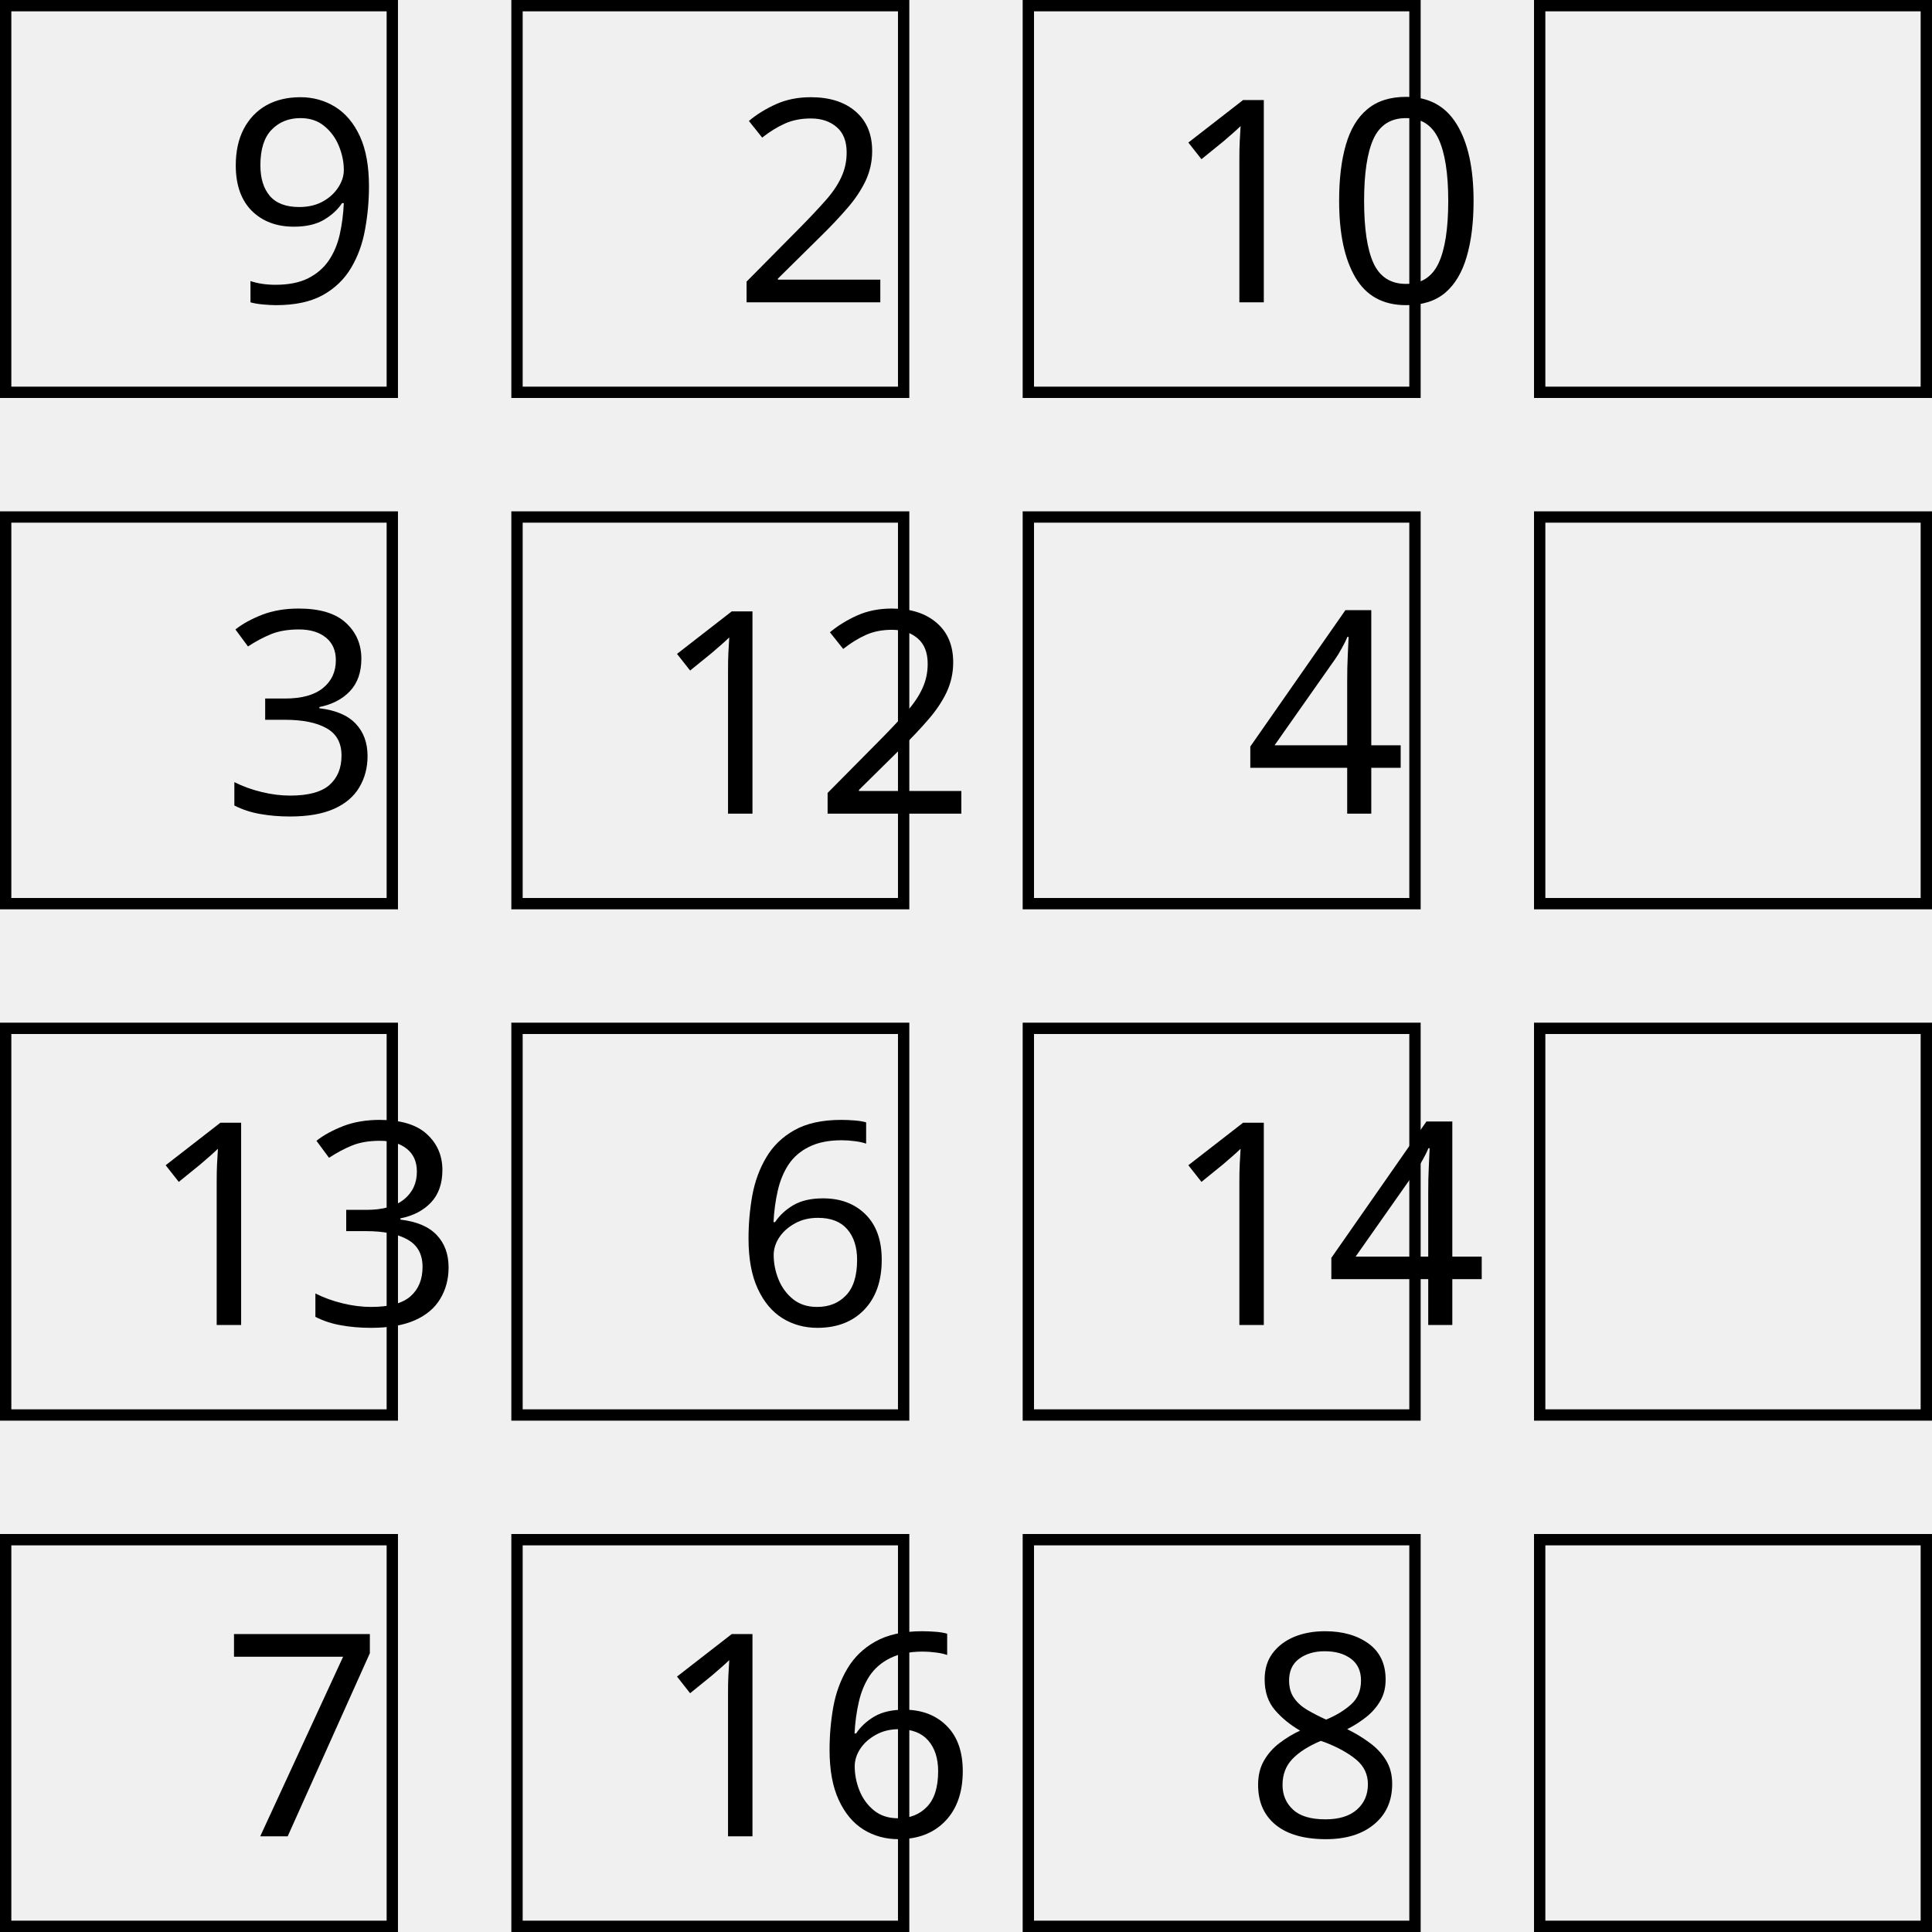
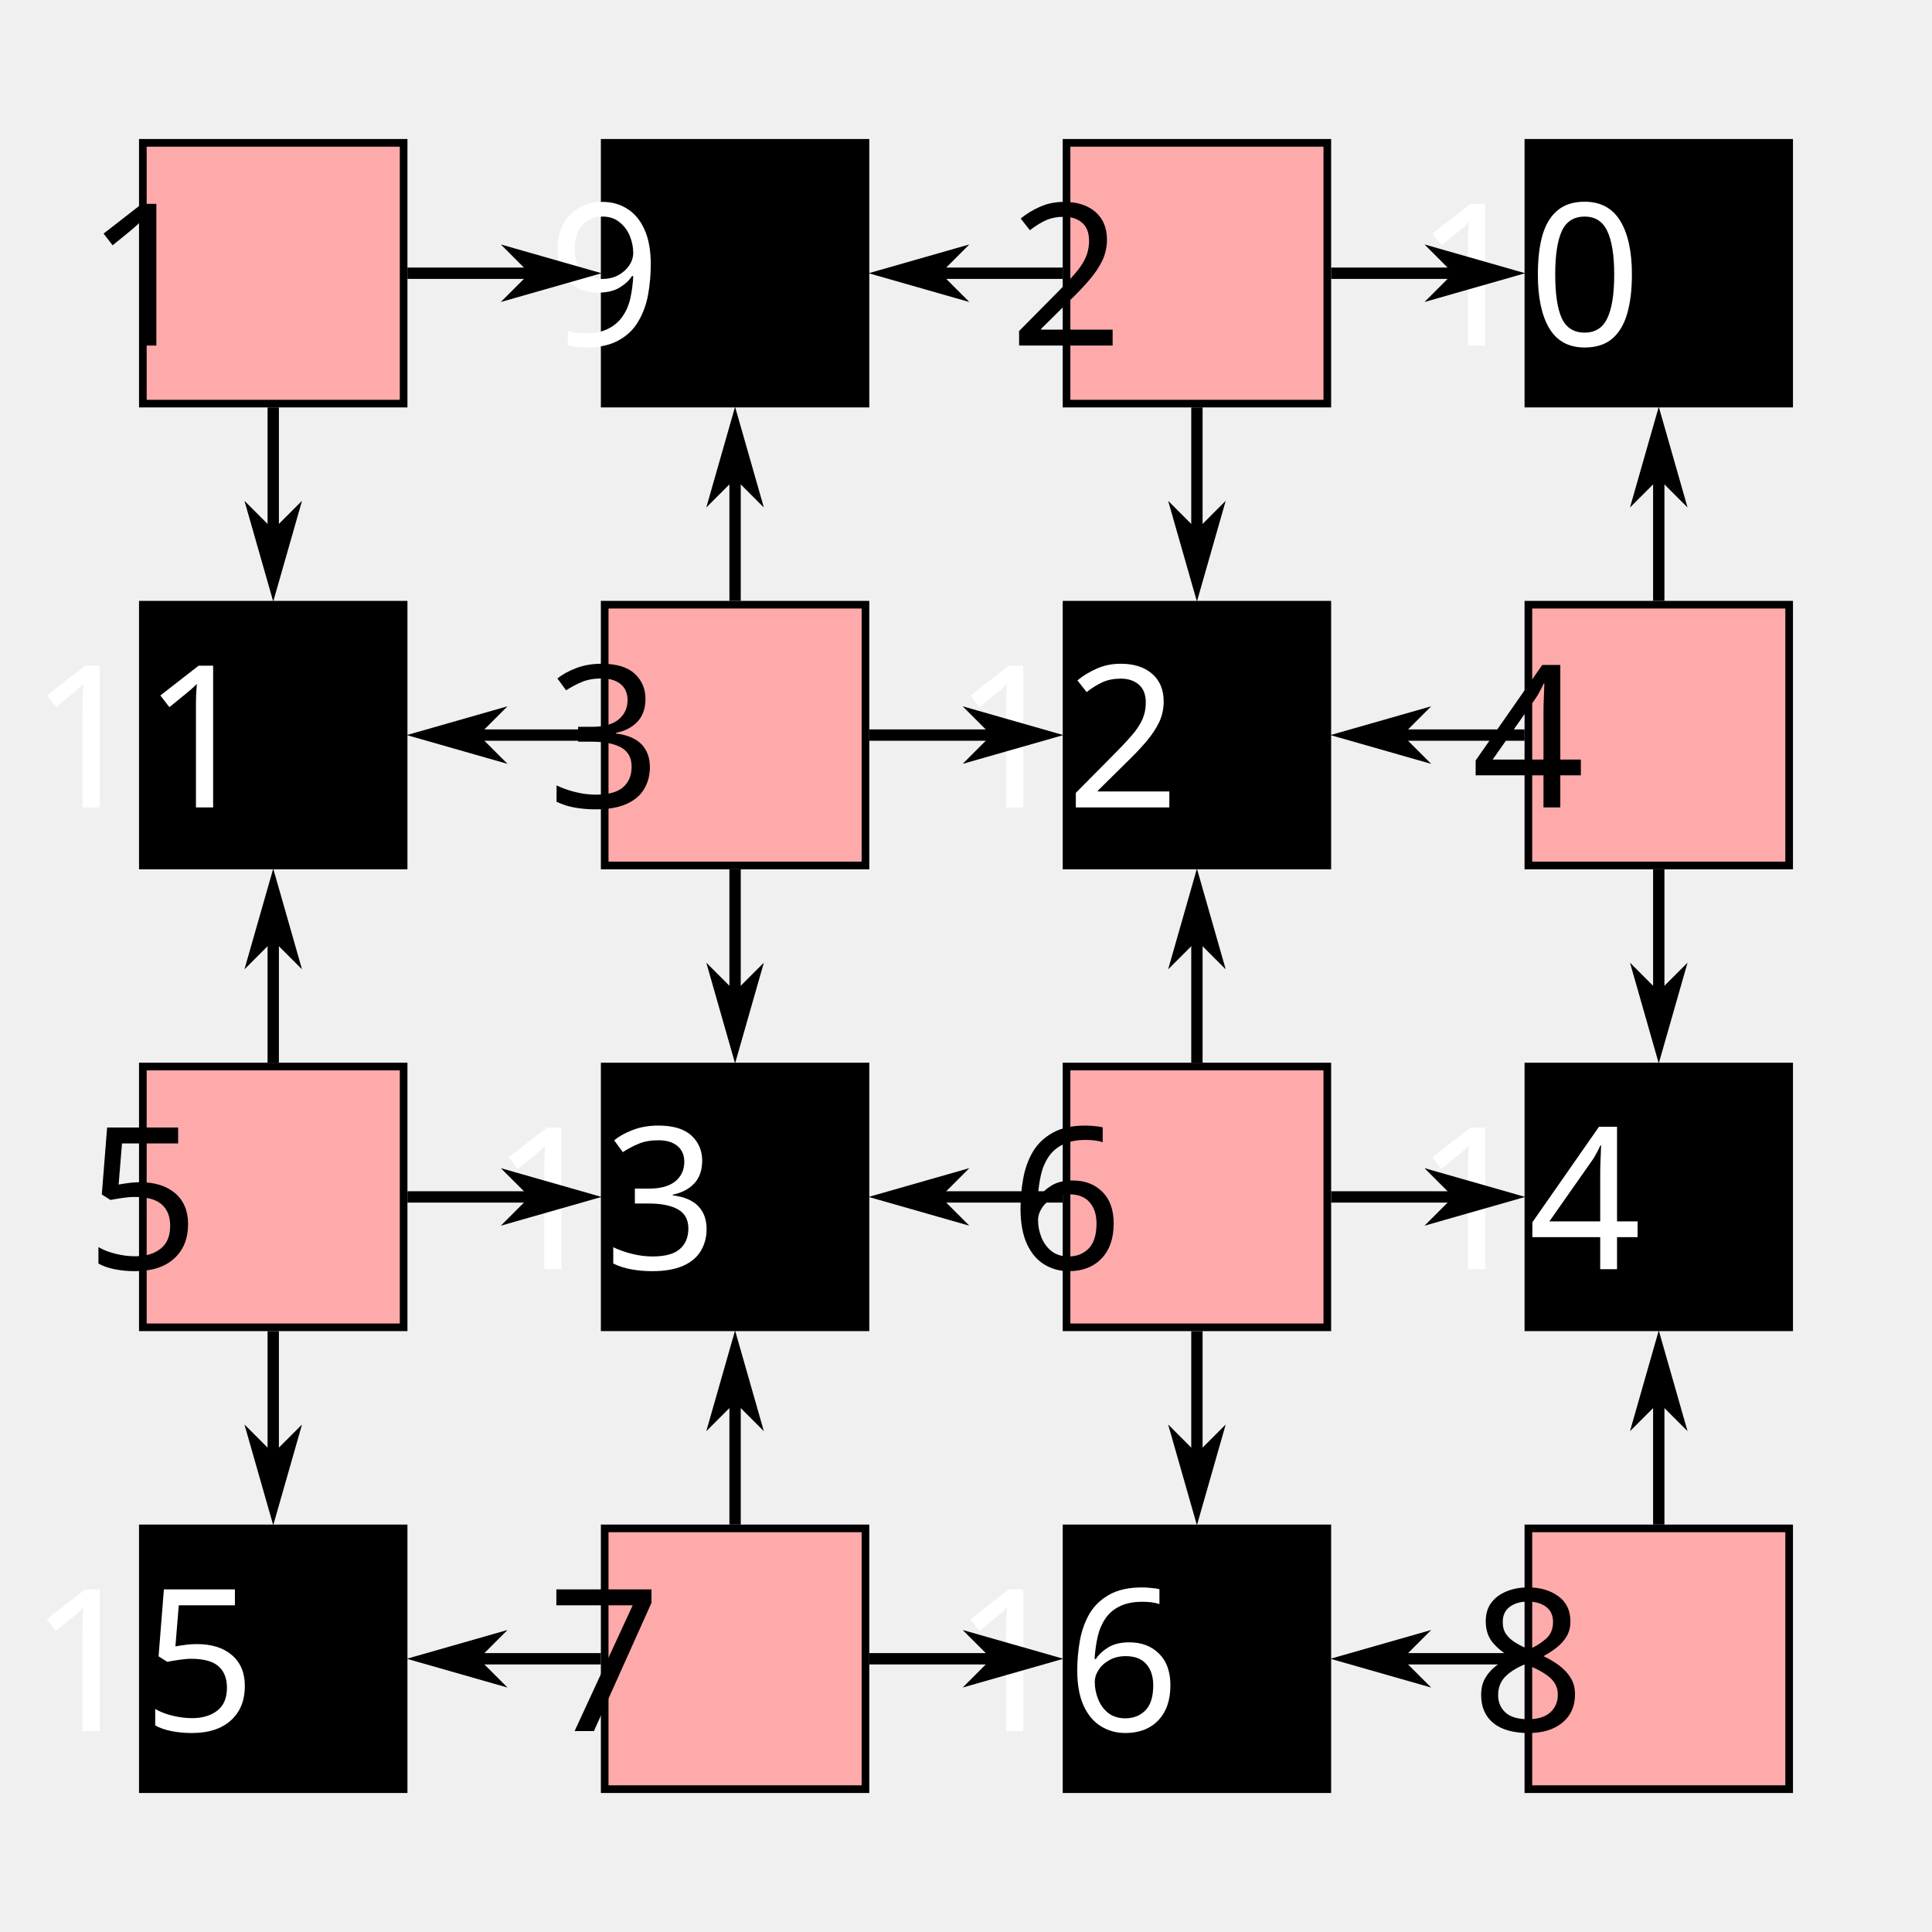
<svg xmlns="http://www.w3.org/2000/svg" width="48.099mm" height="48.099mm" viewBox="0 0 170.429 170.429" id="svg2" version="1.1">
-   <defs id="defs4" />
-   <g id="layer1" transform="translate(-1051.748,-187.6136)">
-     <g id="g4539" transform="translate(1004.299,119.8389)">
-       <g id="g4541" transform="translate(1e-4,-5.026812)">
-         <g transform="translate(-13.13719,-6.912413)" id="g4543">
-           <rect style="opacity:1;fill:none;fill-opacity:1;stroke:#000000;stroke-width:1;stroke-linecap:round;stroke-miterlimit:4;stroke-dasharray:none;stroke-dashoffset:0;stroke-opacity:1" id="rect4545" width="34.107" height="34.107" x="61.086" y="80.214" />
-           <text xml:space="preserve" style="font-style:normal;font-weight:normal;font-size:25px;line-height:125%;font-family:Sans;text-align:center;letter-spacing:0px;word-spacing:0px;text-anchor:middle;fill:#000000;fill-opacity:1;stroke:none;stroke-width:1px;stroke-linecap:butt;stroke-linejoin:miter;stroke-opacity:1" x="77.926" y="106.38" id="text4547">
-             <tspan id="tspan4549" x="77.926" y="106.38">1</tspan>
-           </text>
-         </g>
-         <g transform="translate(31.96995,-6.912413)" id="g4551">
-           <rect y="80.214" x="61.086" height="34.107" width="34.107" id="rect4553" style="opacity:1;fill:none;fill-opacity:1;stroke:#000000;stroke-width:1;stroke-linecap:round;stroke-miterlimit:4;stroke-dasharray:none;stroke-dashoffset:0;stroke-opacity:1" />
-           <text id="text4555" y="106.38" x="77.926" style="font-style:normal;font-weight:normal;font-size:25px;line-height:125%;font-family:Sans;text-align:center;letter-spacing:0px;word-spacing:0px;text-anchor:middle;fill:#000000;fill-opacity:1;stroke:none;stroke-width:1px;stroke-linecap:butt;stroke-linejoin:miter;stroke-opacity:1" xml:space="preserve">
-             <tspan y="106.38" x="77.926" id="tspan4557">9</tspan>
-           </text>
-         </g>
-         <g id="g4559" transform="translate(77.07709,-6.912413)">
-           <rect style="opacity:1;fill:none;fill-opacity:1;stroke:#000000;stroke-width:1;stroke-linecap:round;stroke-miterlimit:4;stroke-dasharray:none;stroke-dashoffset:0;stroke-opacity:1" id="rect4561" width="34.107" height="34.107" x="61.086" y="80.214" />
-           <text xml:space="preserve" style="font-style:normal;font-weight:normal;font-size:25px;line-height:125%;font-family:Sans;text-align:center;letter-spacing:0px;word-spacing:0px;text-anchor:middle;fill:#000000;fill-opacity:1;stroke:none;stroke-width:1px;stroke-linecap:butt;stroke-linejoin:miter;stroke-opacity:1" x="77.926" y="106.38" id="text4563">
-             <tspan id="tspan4565" x="77.926" y="106.38">2</tspan>
-           </text>
-         </g>
-         <g transform="translate(122.1842,-6.912413)" id="g4567">
-           <rect y="80.214" x="61.086" height="34.107" width="34.107" id="rect4569" style="opacity:1;fill:none;fill-opacity:1;stroke:#000000;stroke-width:1;stroke-linecap:round;stroke-miterlimit:4;stroke-dasharray:none;stroke-dashoffset:0;stroke-opacity:1" />
-           <text id="text4571" y="106.38" x="77.926" style="font-style:normal;font-weight:normal;font-size:25px;line-height:125%;font-family:Sans;text-align:center;letter-spacing:0px;word-spacing:0px;text-anchor:middle;fill:#000000;fill-opacity:1;stroke:none;stroke-width:1px;stroke-linecap:butt;stroke-linejoin:miter;stroke-opacity:1" xml:space="preserve">
-             <tspan y="106.38" x="77.926" id="tspan4573">10</tspan>
-           </text>
-         </g>
-       </g>
-       <g id="g4575" transform="translate(-1.63378,-2.169669)">
-         <g id="g4577" transform="translate(-11.50331,35.33769)">
-           <rect style="opacity:1;fill:none;fill-opacity:1;stroke:#000000;stroke-width:1;stroke-linecap:round;stroke-miterlimit:4;stroke-dasharray:none;stroke-dashoffset:0;stroke-opacity:1" id="rect4579" width="34.107" height="34.107" x="61.086" y="80.214" />
-           <text xml:space="preserve" style="font-style:normal;font-weight:normal;font-size:25px;line-height:125%;font-family:Sans;text-align:center;letter-spacing:0px;word-spacing:0px;text-anchor:middle;fill:#000000;fill-opacity:1;stroke:none;stroke-width:1px;stroke-linecap:butt;stroke-linejoin:miter;stroke-opacity:1" x="77.926" y="106.38" id="text4581">
-             <tspan id="tspan4583" x="77.926" y="106.38">11</tspan>
-           </text>
-         </g>
-         <g transform="translate(33.60383,35.33769)" id="g4585">
-           <rect y="80.214" x="61.086" height="34.107" width="34.107" id="rect4587" style="opacity:1;fill:none;fill-opacity:1;stroke:#000000;stroke-width:1;stroke-linecap:round;stroke-miterlimit:4;stroke-dasharray:none;stroke-dashoffset:0;stroke-opacity:1" />
-           <text id="text4589" y="106.38" x="77.926" style="font-style:normal;font-weight:normal;font-size:25px;line-height:125%;font-family:Sans;text-align:center;letter-spacing:0px;word-spacing:0px;text-anchor:middle;fill:#000000;fill-opacity:1;stroke:none;stroke-width:1px;stroke-linecap:butt;stroke-linejoin:miter;stroke-opacity:1" xml:space="preserve">
-             <tspan y="106.38" x="77.926" id="tspan4591">3</tspan>
-           </text>
-         </g>
-         <g transform="translate(123.8181,35.33769)" id="g4593">
-           <rect y="80.214" x="61.086" height="34.107" width="34.107" id="rect4595" style="opacity:1;fill:none;fill-opacity:1;stroke:#000000;stroke-width:1;stroke-linecap:round;stroke-miterlimit:4;stroke-dasharray:none;stroke-dashoffset:0;stroke-opacity:1" />
-           <text id="text4597" y="106.38" x="77.926" style="font-style:normal;font-weight:normal;font-size:25px;line-height:125%;font-family:Sans;text-align:center;letter-spacing:0px;word-spacing:0px;text-anchor:middle;fill:#000000;fill-opacity:1;stroke:none;stroke-width:1px;stroke-linecap:butt;stroke-linejoin:miter;stroke-opacity:1" xml:space="preserve">
-             <tspan y="106.38" x="77.926" id="tspan4599">4</tspan>
-           </text>
-         </g>
-         <g id="g4601" transform="translate(78.71097,35.33769)">
-           <rect style="opacity:1;fill:none;fill-opacity:1;stroke:#000000;stroke-width:1;stroke-linecap:round;stroke-miterlimit:4;stroke-dasharray:none;stroke-dashoffset:0;stroke-opacity:1" id="rect4603" width="34.107" height="34.107" x="61.086" y="80.214" />
-           <text xml:space="preserve" style="font-style:normal;font-weight:normal;font-size:25px;line-height:125%;font-family:Sans;text-align:center;letter-spacing:0px;word-spacing:0px;text-anchor:middle;fill:#000000;fill-opacity:1;stroke:none;stroke-width:1px;stroke-linecap:butt;stroke-linejoin:miter;stroke-opacity:1" x="77.926" y="106.38" id="text4605">
-             <tspan id="tspan4607" x="77.926" y="106.38">12</tspan>
-           </text>
-         </g>
-       </g>
-       <g id="g4609" transform="translate(-1.740922,0.6874746)">
-         <g id="g4611" transform="translate(-11.39617,77.58779)">
-           <rect style="opacity:1;fill:none;fill-opacity:1;stroke:#000000;stroke-width:1;stroke-linecap:round;stroke-miterlimit:4;stroke-dasharray:none;stroke-dashoffset:0;stroke-opacity:1" id="rect4613" width="34.107" height="34.107" x="61.086" y="80.214" />
-           <text xml:space="preserve" style="font-style:normal;font-weight:normal;font-size:25px;line-height:125%;font-family:Sans;text-align:center;letter-spacing:0px;word-spacing:0px;text-anchor:middle;fill:#000000;fill-opacity:1;stroke:none;stroke-width:1px;stroke-linecap:butt;stroke-linejoin:miter;stroke-opacity:1" x="77.926" y="106.38" id="text4615">
-             <tspan id="tspan4617" x="77.926" y="106.38">5</tspan>
-           </text>
-         </g>
-         <g transform="translate(33.71097,77.58779)" id="g4619">
-           <rect y="80.214" x="61.086" height="34.107" width="34.107" id="rect4621" style="opacity:1;fill:none;fill-opacity:1;stroke:#000000;stroke-width:1;stroke-linecap:round;stroke-miterlimit:4;stroke-dasharray:none;stroke-dashoffset:0;stroke-opacity:1" />
-           <text id="text4623" y="106.38" x="77.926" style="font-style:normal;font-weight:normal;font-size:25px;line-height:125%;font-family:Sans;text-align:center;letter-spacing:0px;word-spacing:0px;text-anchor:middle;fill:#000000;fill-opacity:1;stroke:none;stroke-width:1px;stroke-linecap:butt;stroke-linejoin:miter;stroke-opacity:1" xml:space="preserve">
-             <tspan y="106.38" x="77.926" id="tspan4625">13</tspan>
-           </text>
-         </g>
-         <g id="g4627" transform="translate(78.81812,77.58779)">
-           <rect style="opacity:1;fill:none;fill-opacity:1;stroke:#000000;stroke-width:1;stroke-linecap:round;stroke-miterlimit:4;stroke-dasharray:none;stroke-dashoffset:0;stroke-opacity:1" id="rect4629" width="34.107" height="34.107" x="61.086" y="80.214" />
-           <text xml:space="preserve" style="font-style:normal;font-weight:normal;font-size:25px;line-height:125%;font-family:Sans;text-align:center;letter-spacing:0px;word-spacing:0px;text-anchor:middle;fill:#000000;fill-opacity:1;stroke:none;stroke-width:1px;stroke-linecap:butt;stroke-linejoin:miter;stroke-opacity:1" x="77.926" y="106.38" id="text4631">
-             <tspan id="tspan4633" x="77.926" y="106.38">6</tspan>
-           </text>
-         </g>
-         <g transform="translate(123.9253,77.58779)" id="g4635">
-           <rect y="80.214" x="61.086" height="34.107" width="34.107" id="rect4637" style="opacity:1;fill:none;fill-opacity:1;stroke:#000000;stroke-width:1;stroke-linecap:round;stroke-miterlimit:4;stroke-dasharray:none;stroke-dashoffset:0;stroke-opacity:1" />
-           <text id="text4639" y="106.38" x="77.926" style="font-style:normal;font-weight:normal;font-size:25px;line-height:125%;font-family:Sans;text-align:center;letter-spacing:0px;word-spacing:0px;text-anchor:middle;fill:#000000;fill-opacity:1;stroke:none;stroke-width:1px;stroke-linecap:butt;stroke-linejoin:miter;stroke-opacity:1" xml:space="preserve">
-             <tspan y="106.38" x="77.926" id="tspan4641">14</tspan>
-           </text>
-         </g>
-       </g>
-       <g id="g4643" transform="translate(-2.455211,6.509006)">
-         <g transform="translate(-10.68188,116.8735)" id="g4645">
-           <rect y="80.214" x="61.086" height="34.107" width="34.107" id="rect4647" style="opacity:1;fill:none;fill-opacity:1;stroke:#000000;stroke-width:1;stroke-linecap:round;stroke-miterlimit:4;stroke-dasharray:none;stroke-dashoffset:0;stroke-opacity:1" />
-           <text id="text4649" y="106.38" x="77.926" style="font-style:normal;font-weight:normal;font-size:25px;line-height:125%;font-family:Sans;text-align:center;letter-spacing:0px;word-spacing:0px;text-anchor:middle;fill:#000000;fill-opacity:1;stroke:none;stroke-width:1px;stroke-linecap:butt;stroke-linejoin:miter;stroke-opacity:1" xml:space="preserve">
-             <tspan y="106.38" x="77.926" id="tspan4651">15</tspan>
-           </text>
-         </g>
-         <g id="g4653" transform="translate(34.42526,116.8735)">
-           <rect style="opacity:1;fill:none;fill-opacity:1;stroke:#000000;stroke-width:1;stroke-linecap:round;stroke-miterlimit:4;stroke-dasharray:none;stroke-dashoffset:0;stroke-opacity:1" id="rect4655" width="34.107" height="34.107" x="61.086" y="80.214" />
-           <text xml:space="preserve" style="font-style:normal;font-weight:normal;font-size:25px;line-height:125%;font-family:Sans;text-align:center;letter-spacing:0px;word-spacing:0px;text-anchor:middle;fill:#000000;fill-opacity:1;stroke:none;stroke-width:1px;stroke-linecap:butt;stroke-linejoin:miter;stroke-opacity:1" x="77.926" y="106.38" id="text4657">
-             <tspan id="tspan4659" x="77.926" y="106.38">7</tspan>
-           </text>
-         </g>
-         <g transform="translate(79.5324,116.8735)" id="g4661">
-           <rect y="80.214" x="61.086" height="34.107" width="34.107" id="rect4663" style="opacity:1;fill:none;fill-opacity:1;stroke:#000000;stroke-width:1;stroke-linecap:round;stroke-miterlimit:4;stroke-dasharray:none;stroke-dashoffset:0;stroke-opacity:1" />
-           <text id="text4665" y="106.38" x="77.926" style="font-style:normal;font-weight:normal;font-size:25px;line-height:125%;font-family:Sans;text-align:center;letter-spacing:0px;word-spacing:0px;text-anchor:middle;fill:#000000;fill-opacity:1;stroke:none;stroke-width:1px;stroke-linecap:butt;stroke-linejoin:miter;stroke-opacity:1" xml:space="preserve">
-             <tspan y="106.38" x="77.926" id="tspan4667">16</tspan>
-           </text>
-         </g>
-         <g id="g4669" transform="translate(124.6395,116.8735)">
-           <rect style="opacity:1;fill:none;fill-opacity:1;stroke:#000000;stroke-width:1;stroke-linecap:round;stroke-miterlimit:4;stroke-dasharray:none;stroke-dashoffset:0;stroke-opacity:1" id="rect4671" width="34.107" height="34.107" x="61.086" y="80.214" />
-           <text xml:space="preserve" style="font-style:normal;font-weight:normal;font-size:25px;line-height:125%;font-family:Sans;text-align:center;letter-spacing:0px;word-spacing:0px;text-anchor:middle;fill:#000000;fill-opacity:1;stroke:none;stroke-width:1px;stroke-linecap:butt;stroke-linejoin:miter;stroke-opacity:1" x="77.926" y="106.38" id="text4673">
-             <tspan id="tspan4675" x="77.926" y="106.38">8</tspan>
-           </text>
-         </g>
-       </g>
-     </g>
+   <defs id="defs4">
+     <marker style="overflow:visible;" id="marker8411" refX="0.0" refY="0.0" orient="auto">
+       <path transform="scale(0.4) rotate(180) translate(10,0)" style="fill-rule:evenodd;stroke:#000000;stroke-width:1pt;stroke-opacity:1;fill:#000000;fill-opacity:1" d="M 0.0,0.0 L 5.0,-5.0 L -12.5,0.0 L 5.0,5.0 L 0.0,0.0 z " id="path8413" />
+     </marker>
+     <marker style="overflow:visible;" id="marker8269" refX="0.0" refY="0.0" orient="auto">
+       <path transform="scale(0.4) rotate(180) translate(10,0)" style="fill-rule:evenodd;stroke:#000000;stroke-width:1pt;stroke-opacity:1;fill:#000000;fill-opacity:1" d="M 0.0,0.0 L 5.0,-5.0 L -12.5,0.0 L 5.0,5.0 L 0.0,0.0 z " id="path8271" />
+     </marker>
+     <marker orient="auto" refY="0.0" refX="0.0" id="marker8133" style="overflow:visible;">
+       <path id="path8135" d="M 0.0,0.0 L 5.0,-5.0 L -12.5,0.0 L 5.0,5.0 L 0.0,0.0 z " style="fill-rule:evenodd;stroke:#000000;stroke-width:1pt;stroke-opacity:1;fill:#000000;fill-opacity:1" transform="scale(0.4) rotate(180) translate(10,0)" />
+     </marker>
+     <marker orient="auto" refY="0.0" refX="0.0" id="marker8003" style="overflow:visible;">
+       <path id="path8005" d="M 0.0,0.0 L 5.0,-5.0 L -12.5,0.0 L 5.0,5.0 L 0.0,0.0 z " style="fill-rule:evenodd;stroke:#000000;stroke-width:1pt;stroke-opacity:1;fill:#000000;fill-opacity:1" transform="scale(0.4) rotate(180) translate(10,0)" />
+     </marker>
+     <marker style="overflow:visible;" id="marker7879" refX="0.0" refY="0.0" orient="auto">
+       <path transform="scale(0.4) rotate(180) translate(10,0)" style="fill-rule:evenodd;stroke:#000000;stroke-width:1pt;stroke-opacity:1;fill:#000000;fill-opacity:1" d="M 0.0,0.0 L 5.0,-5.0 L -12.5,0.0 L 5.0,5.0 L 0.0,0.0 z " id="path7881" />
+     </marker>
+     <marker style="overflow:visible;" id="marker7761" refX="0.0" refY="0.0" orient="auto">
+       <path transform="scale(0.4) rotate(180) translate(10,0)" style="fill-rule:evenodd;stroke:#000000;stroke-width:1pt;stroke-opacity:1;fill:#000000;fill-opacity:1" d="M 0.0,0.0 L 5.0,-5.0 L -12.5,0.0 L 5.0,5.0 L 0.0,0.0 z " id="path7763" />
+     </marker>
+     <marker style="overflow:visible;" id="marker7625" refX="0.0" refY="0.0" orient="auto">
+       <path transform="scale(0.4) rotate(180) translate(10,0)" style="fill-rule:evenodd;stroke:#000000;stroke-width:1pt;stroke-opacity:1;fill:#000000;fill-opacity:1" d="M 0.0,0.0 L 5.0,-5.0 L -12.5,0.0 L 5.0,5.0 L 0.0,0.0 z " id="path7627" />
+     </marker>
+     <marker style="overflow:visible;" id="marker7477" refX="0.0" refY="0.0" orient="auto">
+       <path transform="scale(0.4) rotate(180) translate(10,0)" style="fill-rule:evenodd;stroke:#000000;stroke-width:1pt;stroke-opacity:1;fill:#000000;fill-opacity:1" d="M 0.0,0.0 L 5.0,-5.0 L -12.5,0.0 L 5.0,5.0 L 0.0,0.0 z " id="path7479" />
+     </marker>
+     <marker orient="auto" refY="0.0" refX="0.0" id="marker7377" style="overflow:visible;">
+       <path id="path7379" d="M 0.0,0.0 L 5.0,-5.0 L -12.5,0.0 L 5.0,5.0 L 0.0,0.0 z " style="fill-rule:evenodd;stroke:#000000;stroke-width:1pt;stroke-opacity:1;fill:#000000;fill-opacity:1" transform="scale(0.4) rotate(180) translate(10,0)" />
+     </marker>
+     <marker orient="auto" refY="0.0" refX="0.0" id="marker7265" style="overflow:visible;">
+       <path id="path7267" d="M 0.0,0.0 L 5.0,-5.0 L -12.5,0.0 L 5.0,5.0 L 0.0,0.0 z " style="fill-rule:evenodd;stroke:#000000;stroke-width:1pt;stroke-opacity:1;fill:#000000;fill-opacity:1" transform="scale(0.4) rotate(180) translate(10,0)" />
+     </marker>
+     <marker orient="auto" refY="0.0" refX="0.0" id="marker6678" style="overflow:visible;">
+       <path id="path6680" d="M 0.0,0.0 L 5.0,-5.0 L -12.5,0.0 L 5.0,5.0 L 0.0,0.0 z " style="fill-rule:evenodd;stroke:#000000;stroke-width:1pt;stroke-opacity:1;fill:#000000;fill-opacity:1" transform="scale(0.4) rotate(180) translate(10,0)" />
+     </marker>
+     <marker orient="auto" refY="0.0" refX="0.0" id="marker6307" style="overflow:visible;">
+       <path id="path6309" d="M 0.0,0.0 L 5.0,-5.0 L -12.5,0.0 L 5.0,5.0 L 0.0,0.0 z " style="fill-rule:evenodd;stroke:#000000;stroke-width:1pt;stroke-opacity:1;fill:#000000;fill-opacity:1" transform="scale(0.4) rotate(180) translate(10,0)" />
+     </marker>
+     <marker style="overflow:visible;" id="marker6019" refX="0.0" refY="0.0" orient="auto">
+       <path transform="scale(0.4) rotate(180) translate(10,0)" style="fill-rule:evenodd;stroke:#000000;stroke-width:1pt;stroke-opacity:1;fill:#000000;fill-opacity:1" d="M 0.0,0.0 L 5.0,-5.0 L -12.5,0.0 L 5.0,5.0 L 0.0,0.0 z " id="path6021" />
+     </marker>
+     <marker orient="auto" refY="0.0" refX="0.0" id="marker5731" style="overflow:visible;">
+       <path id="path5733" d="M 0.0,0.0 L 5.0,-5.0 L -12.5,0.0 L 5.0,5.0 L 0.0,0.0 z " style="fill-rule:evenodd;stroke:#000000;stroke-width:1pt;stroke-opacity:1;fill:#000000;fill-opacity:1" transform="scale(0.4) rotate(180) translate(10,0)" />
+     </marker>
+     <marker style="overflow:visible;" id="marker5224" refX="0.0" refY="0.0" orient="auto">
+       <path transform="scale(0.4) rotate(180) translate(10,0)" style="fill-rule:evenodd;stroke:#000000;stroke-width:1pt;stroke-opacity:1;fill:#000000;fill-opacity:1" d="M 0.0,0.0 L 5.0,-5.0 L -12.5,0.0 L 5.0,5.0 L 0.0,0.0 z " id="path5226" />
+     </marker>
+     <marker orient="auto" refY="0.0" refX="0.0" id="marker5170" style="overflow:visible;">
+       <path id="path5172" d="M 0.0,0.0 L 5.0,-5.0 L -12.5,0.0 L 5.0,5.0 L 0.0,0.0 z " style="fill-rule:evenodd;stroke:#000000;stroke-width:1pt;stroke-opacity:1;fill:#000000;fill-opacity:1" transform="scale(0.4) rotate(180) translate(10,0)" />
+     </marker>
+     <marker orient="auto" refY="0.0" refX="0.0" id="marker5124" style="overflow:visible;">
+       <path id="path5126" d="M 0.0,0.0 L 5.0,-5.0 L -12.5,0.0 L 5.0,5.0 L 0.0,0.0 z " style="fill-rule:evenodd;stroke:#000000;stroke-width:1pt;stroke-opacity:1;fill:#000000;fill-opacity:1" transform="scale(0.4) rotate(180) translate(10,0)" />
+     </marker>
+     <marker orient="auto" refY="0.0" refX="0.0" id="marker4964" style="overflow:visible;">
+       <path id="path4966" d="M 0.0,0.0 L 5.0,-5.0 L -12.5,0.0 L 5.0,5.0 L 0.0,0.0 z " style="fill-rule:evenodd;stroke:#000000;stroke-width:1pt;stroke-opacity:1;fill:#000000;fill-opacity:1" transform="scale(0.4) rotate(180) translate(10,0)" />
+     </marker>
+     <marker style="overflow:visible;" id="marker4727" refX="0.0" refY="0.0" orient="auto">
+       <path transform="scale(0.4) rotate(180) translate(10,0)" style="fill-rule:evenodd;stroke:#000000;stroke-width:1pt;stroke-opacity:1;fill:#000000;fill-opacity:1" d="M 0.0,0.0 L 5.0,-5.0 L -12.5,0.0 L 5.0,5.0 L 0.0,0.0 z " id="path4729" />
+     </marker>
+     <marker style="overflow:visible;" id="marker4705" refX="0.0" refY="0.0" orient="auto">
+       <path transform="scale(0.4) rotate(180) translate(10,0)" style="fill-rule:evenodd;stroke:#000000;stroke-width:1pt;stroke-opacity:1;fill:#000000;fill-opacity:1" d="M 0.0,0.0 L 5.0,-5.0 L -12.5,0.0 L 5.0,5.0 L 0.0,0.0 z " id="path4707" />
+     </marker>
+     <marker orient="auto" refY="0.0" refX="0.0" id="Arrow1Mend" style="overflow:visible;">
+       <path id="path4438" d="M 0.0,0.0 L 5.0,-5.0 L -12.5,0.0 L 5.0,5.0 L 0.0,0.0 z " style="fill-rule:evenodd;stroke:#000000;stroke-width:1pt;stroke-opacity:1;fill:#000000;fill-opacity:1" transform="scale(0.4) rotate(180) translate(10,0)" />
+     </marker>
+   </defs>
+   <g id="layer1" transform="translate(-795.1051,15.74335)">
+     <rect style="opacity:1;fill:#ffaaaa;fill-opacity:1;stroke:#000000;stroke-width:0.674;stroke-linecap:round;stroke-miterlimit:4;stroke-dasharray:none;stroke-dashoffset:0;stroke-opacity:1" id="rect4183" width="23.004" height="23.004" x="807.706" y="-3.143" />
+     <text xml:space="preserve" style="font-style:normal;font-weight:normal;font-size:17.5px;line-height:125%;font-family:Sans;text-align:center;letter-spacing:0px;word-spacing:0px;text-anchor:middle;fill:#000000;fill-opacity:1;stroke:none;stroke-width:1px;stroke-linecap:butt;stroke-linejoin:miter;stroke-opacity:1" x="819.059" y="14.738" id="text4185">
+       <tspan id="tspan4187" x="819.059" y="14.738">1</tspan>
+     </text>
+     <rect y="-3.143" x="848.447" height="23.004" width="23.004" id="rect4389" style="opacity:1;fill:#000000;fill-opacity:1;stroke:#000000;stroke-width:0.674;stroke-linecap:round;stroke-miterlimit:4;stroke-dasharray:none;stroke-dashoffset:0;stroke-opacity:1" />
+     <text id="text4391" y="14.738" x="859.799" style="font-style:normal;font-weight:normal;font-size:17.5px;line-height:125%;font-family:Sans;text-align:center;letter-spacing:0px;word-spacing:0px;text-anchor:middle;fill:#ffffff;fill-opacity:1;stroke:none;stroke-width:1px;stroke-linecap:butt;stroke-linejoin:miter;stroke-opacity:1;" xml:space="preserve">
+       <tspan y="14.738" x="859.799" id="tspan4393">9</tspan>
+     </text>
+     <rect style="opacity:1;fill:#ffaaaa;fill-opacity:1;stroke:#000000;stroke-width:0.674;stroke-linecap:round;stroke-miterlimit:4;stroke-dasharray:none;stroke-dashoffset:0;stroke-opacity:1" id="rect4397" width="23.004" height="23.004" x="889.188" y="-3.143" />
+     <text xml:space="preserve" style="font-style:normal;font-weight:normal;font-size:17.5px;line-height:125%;font-family:Sans;text-align:center;letter-spacing:0px;word-spacing:0px;text-anchor:middle;fill:#000000;fill-opacity:1;stroke:none;stroke-width:1px;stroke-linecap:butt;stroke-linejoin:miter;stroke-opacity:1" x="900.54" y="14.738" id="text4399">
+       <tspan id="tspan4401" x="900.54" y="14.738">2</tspan>
+     </text>
+     <rect y="-3.143" x="929.929" height="23.004" width="23.004" id="rect4405" style="opacity:1;fill:#000000;fill-opacity:1;stroke:#000000;stroke-width:0.674;stroke-linecap:round;stroke-miterlimit:4;stroke-dasharray:none;stroke-dashoffset:0;stroke-opacity:1" />
+     <text id="text4407" y="14.738" x="941.281" style="font-style:normal;font-weight:normal;font-size:17.5px;line-height:125%;font-family:Sans;text-align:center;letter-spacing:0px;word-spacing:0px;text-anchor:middle;fill:#ffffff;fill-opacity:1;stroke:none;stroke-width:1px;stroke-linecap:butt;stroke-linejoin:miter;stroke-opacity:1;" xml:space="preserve">
+       <tspan y="14.738" x="941.281" id="tspan4409">10</tspan>
+     </text>
+     <path style="fill:none;fill-rule:evenodd;stroke:#000000;stroke-width:1px;stroke-linecap:butt;stroke-linejoin:miter;stroke-opacity:1;marker-end:url(#marker4705)" d="m 831.047,8.359 15.152,0" id="path4419" />
+     <path id="path4421" d="m 888.851,8.359 -15.152,0" style="fill:none;fill-rule:evenodd;stroke:#000000;stroke-width:1px;stroke-linecap:butt;stroke-linejoin:miter;stroke-opacity:1;marker-end:url(#marker7477)" />
+     <path style="fill:none;fill-rule:evenodd;stroke:#000000;stroke-width:1px;stroke-linecap:butt;stroke-linejoin:miter;stroke-opacity:1;marker-end:url(#marker4964)" d="m 912.529,8.359 15.152,0" id="path4423" />
+     <rect y="37.598" x="807.706" height="23.004" width="23.004" id="rect4907" style="opacity:1;fill:#000000;fill-opacity:1;stroke:#000000;stroke-width:0.674;stroke-linecap:round;stroke-miterlimit:4;stroke-dasharray:none;stroke-dashoffset:0;stroke-opacity:1" />
+     <text id="text4909" y="55.479" x="819.059" style="font-style:normal;font-weight:normal;font-size:17.5px;line-height:125%;font-family:Sans;text-align:center;letter-spacing:0px;word-spacing:0px;text-anchor:middle;fill:#ffffff;fill-opacity:1;stroke:none;stroke-width:1px;stroke-linecap:butt;stroke-linejoin:miter;stroke-opacity:1;" xml:space="preserve">
+       <tspan y="55.479" x="819.059" id="tspan4911">11</tspan>
+     </text>
+     <rect style="opacity:1;fill:#ffaaaa;fill-opacity:1;stroke:#000000;stroke-width:0.674;stroke-linecap:round;stroke-miterlimit:4;stroke-dasharray:none;stroke-dashoffset:0;stroke-opacity:1" id="rect4915" width="23.004" height="23.004" x="848.447" y="37.598" />
+     <text xml:space="preserve" style="font-style:normal;font-weight:normal;font-size:17.5px;line-height:125%;font-family:Sans;text-align:center;letter-spacing:0px;word-spacing:0px;text-anchor:middle;fill:#000000;fill-opacity:1;stroke:none;stroke-width:1px;stroke-linecap:butt;stroke-linejoin:miter;stroke-opacity:1" x="859.799" y="55.479" id="text4917">
+       <tspan id="tspan4919" x="859.799" y="55.479">3</tspan>
+     </text>
+     <rect y="37.598" x="889.188" height="23.004" width="23.004" id="rect4923" style="opacity:1;fill:#000000;fill-opacity:1;stroke:#000000;stroke-width:0.674;stroke-linecap:round;stroke-miterlimit:4;stroke-dasharray:none;stroke-dashoffset:0;stroke-opacity:1" />
+     <text id="text4925" y="55.479" x="900.54" style="font-style:normal;font-weight:normal;font-size:17.5px;line-height:125%;font-family:Sans;text-align:center;letter-spacing:0px;word-spacing:0px;text-anchor:middle;fill:#ffffff;fill-opacity:1;stroke:none;stroke-width:1px;stroke-linecap:butt;stroke-linejoin:miter;stroke-opacity:1;" xml:space="preserve">
+       <tspan y="55.479" x="900.54" id="tspan4927">12</tspan>
+     </text>
+     <rect style="opacity:1;fill:#ffaaaa;fill-opacity:1;stroke:#000000;stroke-width:0.674;stroke-linecap:round;stroke-miterlimit:4;stroke-dasharray:none;stroke-dashoffset:0;stroke-opacity:1" id="rect4931" width="23.004" height="23.004" x="929.929" y="37.598" />
+     <text xml:space="preserve" style="font-style:normal;font-weight:normal;font-size:17.5px;line-height:125%;font-family:Sans;text-align:center;letter-spacing:0px;word-spacing:0px;text-anchor:middle;fill:#000000;fill-opacity:1;stroke:none;stroke-width:1px;stroke-linecap:butt;stroke-linejoin:miter;stroke-opacity:1" x="941.281" y="55.479" id="text4933">
+       <tspan id="tspan4935" x="941.281" y="55.479">4</tspan>
+     </text>
+     <path id="path4937" d="m 848.11,49.101 -15.152,0" style="fill:none;fill-rule:evenodd;stroke:#000000;stroke-width:1px;stroke-linecap:butt;stroke-linejoin:miter;stroke-opacity:1;marker-end:url(#marker7377)" />
+     <path style="fill:none;fill-rule:evenodd;stroke:#000000;stroke-width:1px;stroke-linecap:butt;stroke-linejoin:miter;stroke-opacity:1;marker-end:url(#Arrow1Mend)" d="m 871.788,49.101 15.152,0" id="path4939" />
+     <path id="path4941" d="m 929.591,49.101 -15.152,0" style="fill:none;fill-rule:evenodd;stroke:#000000;stroke-width:1px;stroke-linecap:butt;stroke-linejoin:miter;stroke-opacity:1;marker-end:url(#marker4727)" />
+     <rect style="opacity:1;fill:#ffaaaa;fill-opacity:1;stroke:#000000;stroke-width:0.674;stroke-linecap:round;stroke-miterlimit:4;stroke-dasharray:none;stroke-dashoffset:0;stroke-opacity:1" id="rect5029" width="23.004" height="23.004" x="807.706" y="78.34" />
+     <text xml:space="preserve" style="font-style:normal;font-weight:normal;font-size:17.5px;line-height:125%;font-family:Sans;text-align:center;letter-spacing:0px;word-spacing:0px;text-anchor:middle;fill:#000000;fill-opacity:1;stroke:none;stroke-width:1px;stroke-linecap:butt;stroke-linejoin:miter;stroke-opacity:1" x="819.059" y="96.22" id="text5031">
+       <tspan id="tspan5033" x="819.059" y="96.22">5</tspan>
+     </text>
+     <rect y="78.34" x="848.447" height="23.004" width="23.004" id="rect5037" style="opacity:1;fill:#000000;fill-opacity:1;stroke:#000000;stroke-width:0.674;stroke-linecap:round;stroke-miterlimit:4;stroke-dasharray:none;stroke-dashoffset:0;stroke-opacity:1" />
+     <text id="text5039" y="96.22" x="859.799" style="font-style:normal;font-weight:normal;font-size:17.5px;line-height:125%;font-family:Sans;text-align:center;letter-spacing:0px;word-spacing:0px;text-anchor:middle;fill:#ffffff;fill-opacity:1;stroke:none;stroke-width:1px;stroke-linecap:butt;stroke-linejoin:miter;stroke-opacity:1;" xml:space="preserve">
+       <tspan y="96.22" x="859.799" id="tspan5041">13</tspan>
+     </text>
+     <rect style="opacity:1;fill:#ffaaaa;fill-opacity:1;stroke:#000000;stroke-width:0.674;stroke-linecap:round;stroke-miterlimit:4;stroke-dasharray:none;stroke-dashoffset:0;stroke-opacity:1" id="rect5045" width="23.004" height="23.004" x="889.188" y="78.34" />
+     <text xml:space="preserve" style="font-style:normal;font-weight:normal;font-size:17.5px;line-height:125%;font-family:Sans;text-align:center;letter-spacing:0px;word-spacing:0px;text-anchor:middle;fill:#000000;fill-opacity:1;stroke:none;stroke-width:1px;stroke-linecap:butt;stroke-linejoin:miter;stroke-opacity:1" x="900.54" y="96.22" id="text5047">
+       <tspan id="tspan5049" x="900.54" y="96.22">6</tspan>
+     </text>
+     <rect y="78.34" x="929.929" height="23.004" width="23.004" id="rect5053" style="opacity:1;fill:#000000;fill-opacity:1;stroke:#000000;stroke-width:0.674;stroke-linecap:round;stroke-miterlimit:4;stroke-dasharray:none;stroke-dashoffset:0;stroke-opacity:1" />
+     <text id="text5055" y="96.22" x="941.281" style="font-style:normal;font-weight:normal;font-size:17.5px;line-height:125%;font-family:Sans;text-align:center;letter-spacing:0px;word-spacing:0px;text-anchor:middle;fill:#ffffff;fill-opacity:1;stroke:none;stroke-width:1px;stroke-linecap:butt;stroke-linejoin:miter;stroke-opacity:1;" xml:space="preserve">
+       <tspan y="96.22" x="941.281" id="tspan5057">14</tspan>
+     </text>
+     <path style="fill:none;fill-rule:evenodd;stroke:#000000;stroke-width:1px;stroke-linecap:butt;stroke-linejoin:miter;stroke-opacity:1;marker-end:url(#marker4705)" d="m 831.047,89.842 15.152,0" id="path5059" />
+     <path id="path5061" d="m 888.851,89.842 -15.152,0" style="fill:none;fill-rule:evenodd;stroke:#000000;stroke-width:1px;stroke-linecap:butt;stroke-linejoin:miter;stroke-opacity:1;marker-end:url(#marker7625)" />
+     <path style="fill:none;fill-rule:evenodd;stroke:#000000;stroke-width:1px;stroke-linecap:butt;stroke-linejoin:miter;stroke-opacity:1;marker-end:url(#marker6678)" d="m 912.529,89.842 15.152,0" id="path5063" />
+     <rect y="119.081" x="807.706" height="23.004" width="23.004" id="rect5069" style="opacity:1;fill:#000000;fill-opacity:1;stroke:#000000;stroke-width:0.674;stroke-linecap:round;stroke-miterlimit:4;stroke-dasharray:none;stroke-dashoffset:0;stroke-opacity:1" />
+     <text id="text5071" y="136.961" x="819.059" style="font-style:normal;font-weight:normal;font-size:17.5px;line-height:125%;font-family:Sans;text-align:center;letter-spacing:0px;word-spacing:0px;text-anchor:middle;fill:#ffffff;fill-opacity:1;stroke:none;stroke-width:1px;stroke-linecap:butt;stroke-linejoin:miter;stroke-opacity:1;" xml:space="preserve">
+       <tspan y="136.961" x="819.059" id="tspan5073">15</tspan>
+     </text>
+     <rect style="opacity:1;fill:#ffaaaa;fill-opacity:1;stroke:#000000;stroke-width:0.674;stroke-linecap:round;stroke-miterlimit:4;stroke-dasharray:none;stroke-dashoffset:0;stroke-opacity:1" id="rect5077" width="23.004" height="23.004" x="848.447" y="119.081" />
+     <text xml:space="preserve" style="font-style:normal;font-weight:normal;font-size:17.5px;line-height:125%;font-family:Sans;text-align:center;letter-spacing:0px;word-spacing:0px;text-anchor:middle;fill:#000000;fill-opacity:1;stroke:none;stroke-width:1px;stroke-linecap:butt;stroke-linejoin:miter;stroke-opacity:1" x="859.799" y="136.961" id="text5079">
+       <tspan id="tspan5081" x="859.799" y="136.961">7</tspan>
+     </text>
+     <rect y="119.081" x="889.188" height="23.004" width="23.004" id="rect5085" style="opacity:1;fill:#000000;fill-opacity:1;stroke:#000000;stroke-width:0.674;stroke-linecap:round;stroke-miterlimit:4;stroke-dasharray:none;stroke-dashoffset:0;stroke-opacity:1" />
+     <text id="text5087" y="136.961" x="900.54" style="font-style:normal;font-weight:normal;font-size:17.5px;line-height:125%;font-family:Sans;text-align:center;letter-spacing:0px;word-spacing:0px;text-anchor:middle;fill:#ffffff;fill-opacity:1;stroke:none;stroke-width:1px;stroke-linecap:butt;stroke-linejoin:miter;stroke-opacity:1;" xml:space="preserve">
+       <tspan y="136.961" x="900.54" id="tspan5089">16</tspan>
+     </text>
+     <rect style="opacity:1;fill:#ffaaaa;fill-opacity:1;stroke:#000000;stroke-width:0.674;stroke-linecap:round;stroke-miterlimit:4;stroke-dasharray:none;stroke-dashoffset:0;stroke-opacity:1" id="rect5093" width="23.004" height="23.004" x="929.929" y="119.081" />
+     <text xml:space="preserve" style="font-style:normal;font-weight:normal;font-size:17.5px;line-height:125%;font-family:Sans;text-align:center;letter-spacing:0px;word-spacing:0px;text-anchor:middle;fill:#000000;fill-opacity:1;stroke:none;stroke-width:1px;stroke-linecap:butt;stroke-linejoin:miter;stroke-opacity:1" x="941.281" y="136.961" id="text5095">
+       <tspan id="tspan5097" x="941.281" y="136.961">8</tspan>
+     </text>
+     <path id="path5099" d="m 848.11,130.583 -15.152,0" style="fill:none;fill-rule:evenodd;stroke:#000000;stroke-width:1px;stroke-linecap:butt;stroke-linejoin:miter;stroke-opacity:1;marker-end:url(#marker5170)" />
+     <path style="fill:none;fill-rule:evenodd;stroke:#000000;stroke-width:1px;stroke-linecap:butt;stroke-linejoin:miter;stroke-opacity:1;marker-end:url(#Arrow1Mend)" d="m 871.788,130.583 15.152,0" id="path5101" />
+     <path id="path5103" d="m 929.591,130.583 -15.152,0" style="fill:none;fill-rule:evenodd;stroke:#000000;stroke-width:1px;stroke-linecap:butt;stroke-linejoin:miter;stroke-opacity:1;marker-end:url(#marker5124)" />
+     <path style="fill:none;fill-rule:evenodd;stroke:#000000;stroke-width:1px;stroke-linecap:butt;stroke-linejoin:miter;stroke-opacity:1;marker-end:url(#marker5224)" d="m 819.208,101.681 0,15.152" id="path5222" />
+     <path id="path5729" d="m 859.949,118.743 0,-15.152" style="fill:none;fill-rule:evenodd;stroke:#000000;stroke-width:1px;stroke-linecap:butt;stroke-linejoin:miter;stroke-opacity:1;marker-end:url(#marker8269)" />
+     <path style="fill:none;fill-rule:evenodd;stroke:#000000;stroke-width:1px;stroke-linecap:butt;stroke-linejoin:miter;stroke-opacity:1;marker-end:url(#marker6019)" d="m 900.69,101.681 0,15.152" id="path6017" />
+     <path id="path6305" d="m 941.431,118.743 0,-15.152" style="fill:none;fill-rule:evenodd;stroke:#000000;stroke-width:1px;stroke-linecap:butt;stroke-linejoin:miter;stroke-opacity:1;marker-end:url(#marker8411)" />
+     <path id="path6921" d="m 819.208,78.002 0,-15.152" style="fill:none;fill-rule:evenodd;stroke:#000000;stroke-width:1px;stroke-linecap:butt;stroke-linejoin:miter;stroke-opacity:1;marker-end:url(#marker8133)" />
+     <path style="fill:none;fill-rule:evenodd;stroke:#000000;stroke-width:1px;stroke-linecap:butt;stroke-linejoin:miter;stroke-opacity:1;marker-end:url(#marker5731)" d="m 859.949,60.94 0,15.152" id="path6923" />
+     <path id="path6925" d="m 900.69,78.002 0,-15.152" style="fill:none;fill-rule:evenodd;stroke:#000000;stroke-width:1px;stroke-linecap:butt;stroke-linejoin:miter;stroke-opacity:1;marker-end:url(#marker8003)" />
+     <path style="fill:none;fill-rule:evenodd;stroke:#000000;stroke-width:1px;stroke-linecap:butt;stroke-linejoin:miter;stroke-opacity:1;marker-end:url(#marker6307)" d="m 941.431,60.94 0,15.152" id="path6927" />
+     <path style="fill:none;fill-rule:evenodd;stroke:#000000;stroke-width:1px;stroke-linecap:butt;stroke-linejoin:miter;stroke-opacity:1;marker-end:url(#marker7265)" d="m 819.208,20.199 0,15.152" id="path6931" />
+     <path id="path6933" d="m 859.949,37.261 0,-15.152" style="fill:none;fill-rule:evenodd;stroke:#000000;stroke-width:1px;stroke-linecap:butt;stroke-linejoin:miter;stroke-opacity:1;marker-end:url(#marker7761)" />
+     <path style="fill:none;fill-rule:evenodd;stroke:#000000;stroke-width:1px;stroke-linecap:butt;stroke-linejoin:miter;stroke-opacity:1;marker-end:url(#marker6019)" d="m 900.69,20.199 0,15.152" id="path6935" />
+     <path id="path6937" d="m 941.431,37.261 0,-15.152" style="fill:none;fill-rule:evenodd;stroke:#000000;stroke-width:1px;stroke-linecap:butt;stroke-linejoin:miter;stroke-opacity:1;marker-end:url(#marker7879)" />
  </g>
</svg>
